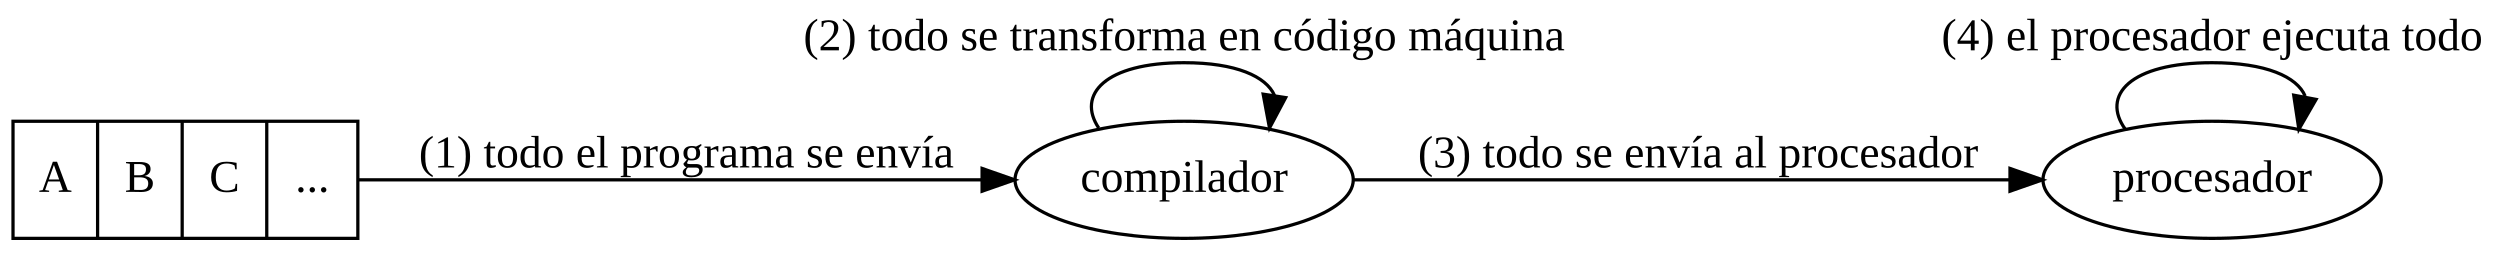
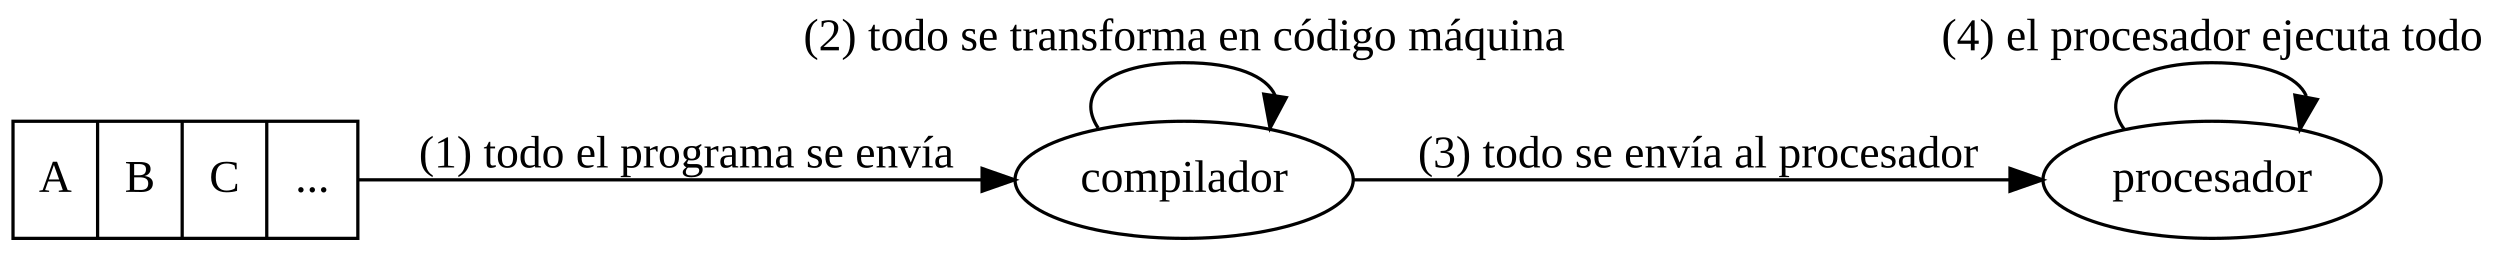
<svg xmlns="http://www.w3.org/2000/svg" width="768pt" height="78pt" viewBox="0.00 0.00 768.49 77.50">
  <g id="graph0" class="graph" transform="scale(1 1) rotate(0) translate(4 73.5)">
    <g id="node1" class="node">
      <ellipse fill="none" stroke="black" cx="360" cy="-18.5" rx="51.99" ry="18" />
      <text text-anchor="middle" x="360" y="-14.8" font-family="Times New Roman,serif" font-size="14.00">compilador</text>
    </g>
    <g id="edge2" class="edge">
-       <path fill="none" stroke="black" d="M333.75,-34.42C326.9,-44.65 335.65,-54.5 360,-54.5 375.97,-54.5 385.23,-50.26 387.77,-44.45" />
-       <polygon fill="black" stroke="black" points="391.21,-43.77 386.24,-34.42 384.29,-44.83 391.21,-43.77" />
+       <path fill="none" stroke="black" d="M333.58,-34.42C326.69,-44.65 335.49,-54.5 360,-54.5 376.08,-54.5 385.4,-50.26 387.96,-44.45" />
+       <polygon fill="black" stroke="black" points="391.39,-43.77 386.41,-34.42 384.47,-44.83 391.39,-43.77" />
      <text text-anchor="middle" x="360" y="-58.3" font-family="Times New Roman,serif" font-size="14.00">(2) todo se transforma en código máquina</text>
    </g>
    <g id="node2" class="node">
      <ellipse fill="none" stroke="black" cx="675.99" cy="-18.5" rx="51.99" ry="18" />
      <text text-anchor="middle" x="675.99" y="-14.8" font-family="Times New Roman,serif" font-size="14.00">procesador</text>
    </g>
    <g id="edge3" class="edge">
      <path fill="none" stroke="black" d="M412.14,-18.5C467.22,-18.5 554.84,-18.5 613.6,-18.5" />
      <polygon fill="black" stroke="black" points="613.86,-22 623.86,-18.5 613.86,-15 613.86,-22" />
      <text text-anchor="middle" x="517.99" y="-22.3" font-family="Times New Roman,serif" font-size="14.00">(3) todo se envía al procesador</text>
    </g>
    <g id="edge4" class="edge">
-       <path fill="none" stroke="black" d="M649.31,-34.04C641.81,-44.41 650.7,-54.5 675.99,-54.5 692.58,-54.5 702.12,-50.15 704.59,-44.24" />
-       <polygon fill="black" stroke="black" points="707.96,-43.22 702.66,-34.04 701.08,-44.52 707.96,-43.22" />
+       <path fill="none" stroke="black" d="M648.97,-34.04C641.37,-44.41 650.37,-54.5 675.99,-54.5 692.79,-54.5 702.45,-50.15 704.95,-44.24" />
+       <polygon fill="black" stroke="black" points="708.32,-43.2 703,-34.04 701.44,-44.52 708.32,-43.2" />
      <text text-anchor="middle" x="675.99" y="-58.3" font-family="Times New Roman,serif" font-size="14.00">(4) el procesador ejecuta todo</text>
    </g>
    <g id="node3" class="node">
      <polygon fill="none" stroke="black" points="0,-0.5 0,-36.5 106,-36.5 106,-0.5 0,-0.5" />
      <text text-anchor="middle" x="13" y="-14.8" font-family="Times New Roman,serif" font-size="14.00">A</text>
-       <polyline fill="none" stroke="black" points="26,-0.5 26,-36.5 " />
+       <polyline fill="none" stroke="black" points="26,-0.5 26,-36.5" />
      <text text-anchor="middle" x="39" y="-14.8" font-family="Times New Roman,serif" font-size="14.00">B</text>
-       <polyline fill="none" stroke="black" points="52,-0.5 52,-36.5 " />
+       <polyline fill="none" stroke="black" points="52,-0.5 52,-36.5" />
      <text text-anchor="middle" x="65" y="-14.8" font-family="Times New Roman,serif" font-size="14.00">C</text>
-       <polyline fill="none" stroke="black" points="78,-0.5 78,-36.5 " />
+       <polyline fill="none" stroke="black" points="78,-0.5 78,-36.5" />
      <text text-anchor="middle" x="92" y="-14.8" font-family="Times New Roman,serif" font-size="14.00">...</text>
    </g>
    <g id="edge1" class="edge">
      <path fill="none" stroke="black" d="M106.08,-18.5C159.18,-18.5 241.51,-18.5 297.71,-18.5" />
      <polygon fill="black" stroke="black" points="297.89,-22 307.89,-18.5 297.89,-15 297.89,-22" />
      <text text-anchor="middle" x="207" y="-22.3" font-family="Times New Roman,serif" font-size="14.00">(1) todo el programa se envía</text>
    </g>
  </g>
</svg>
